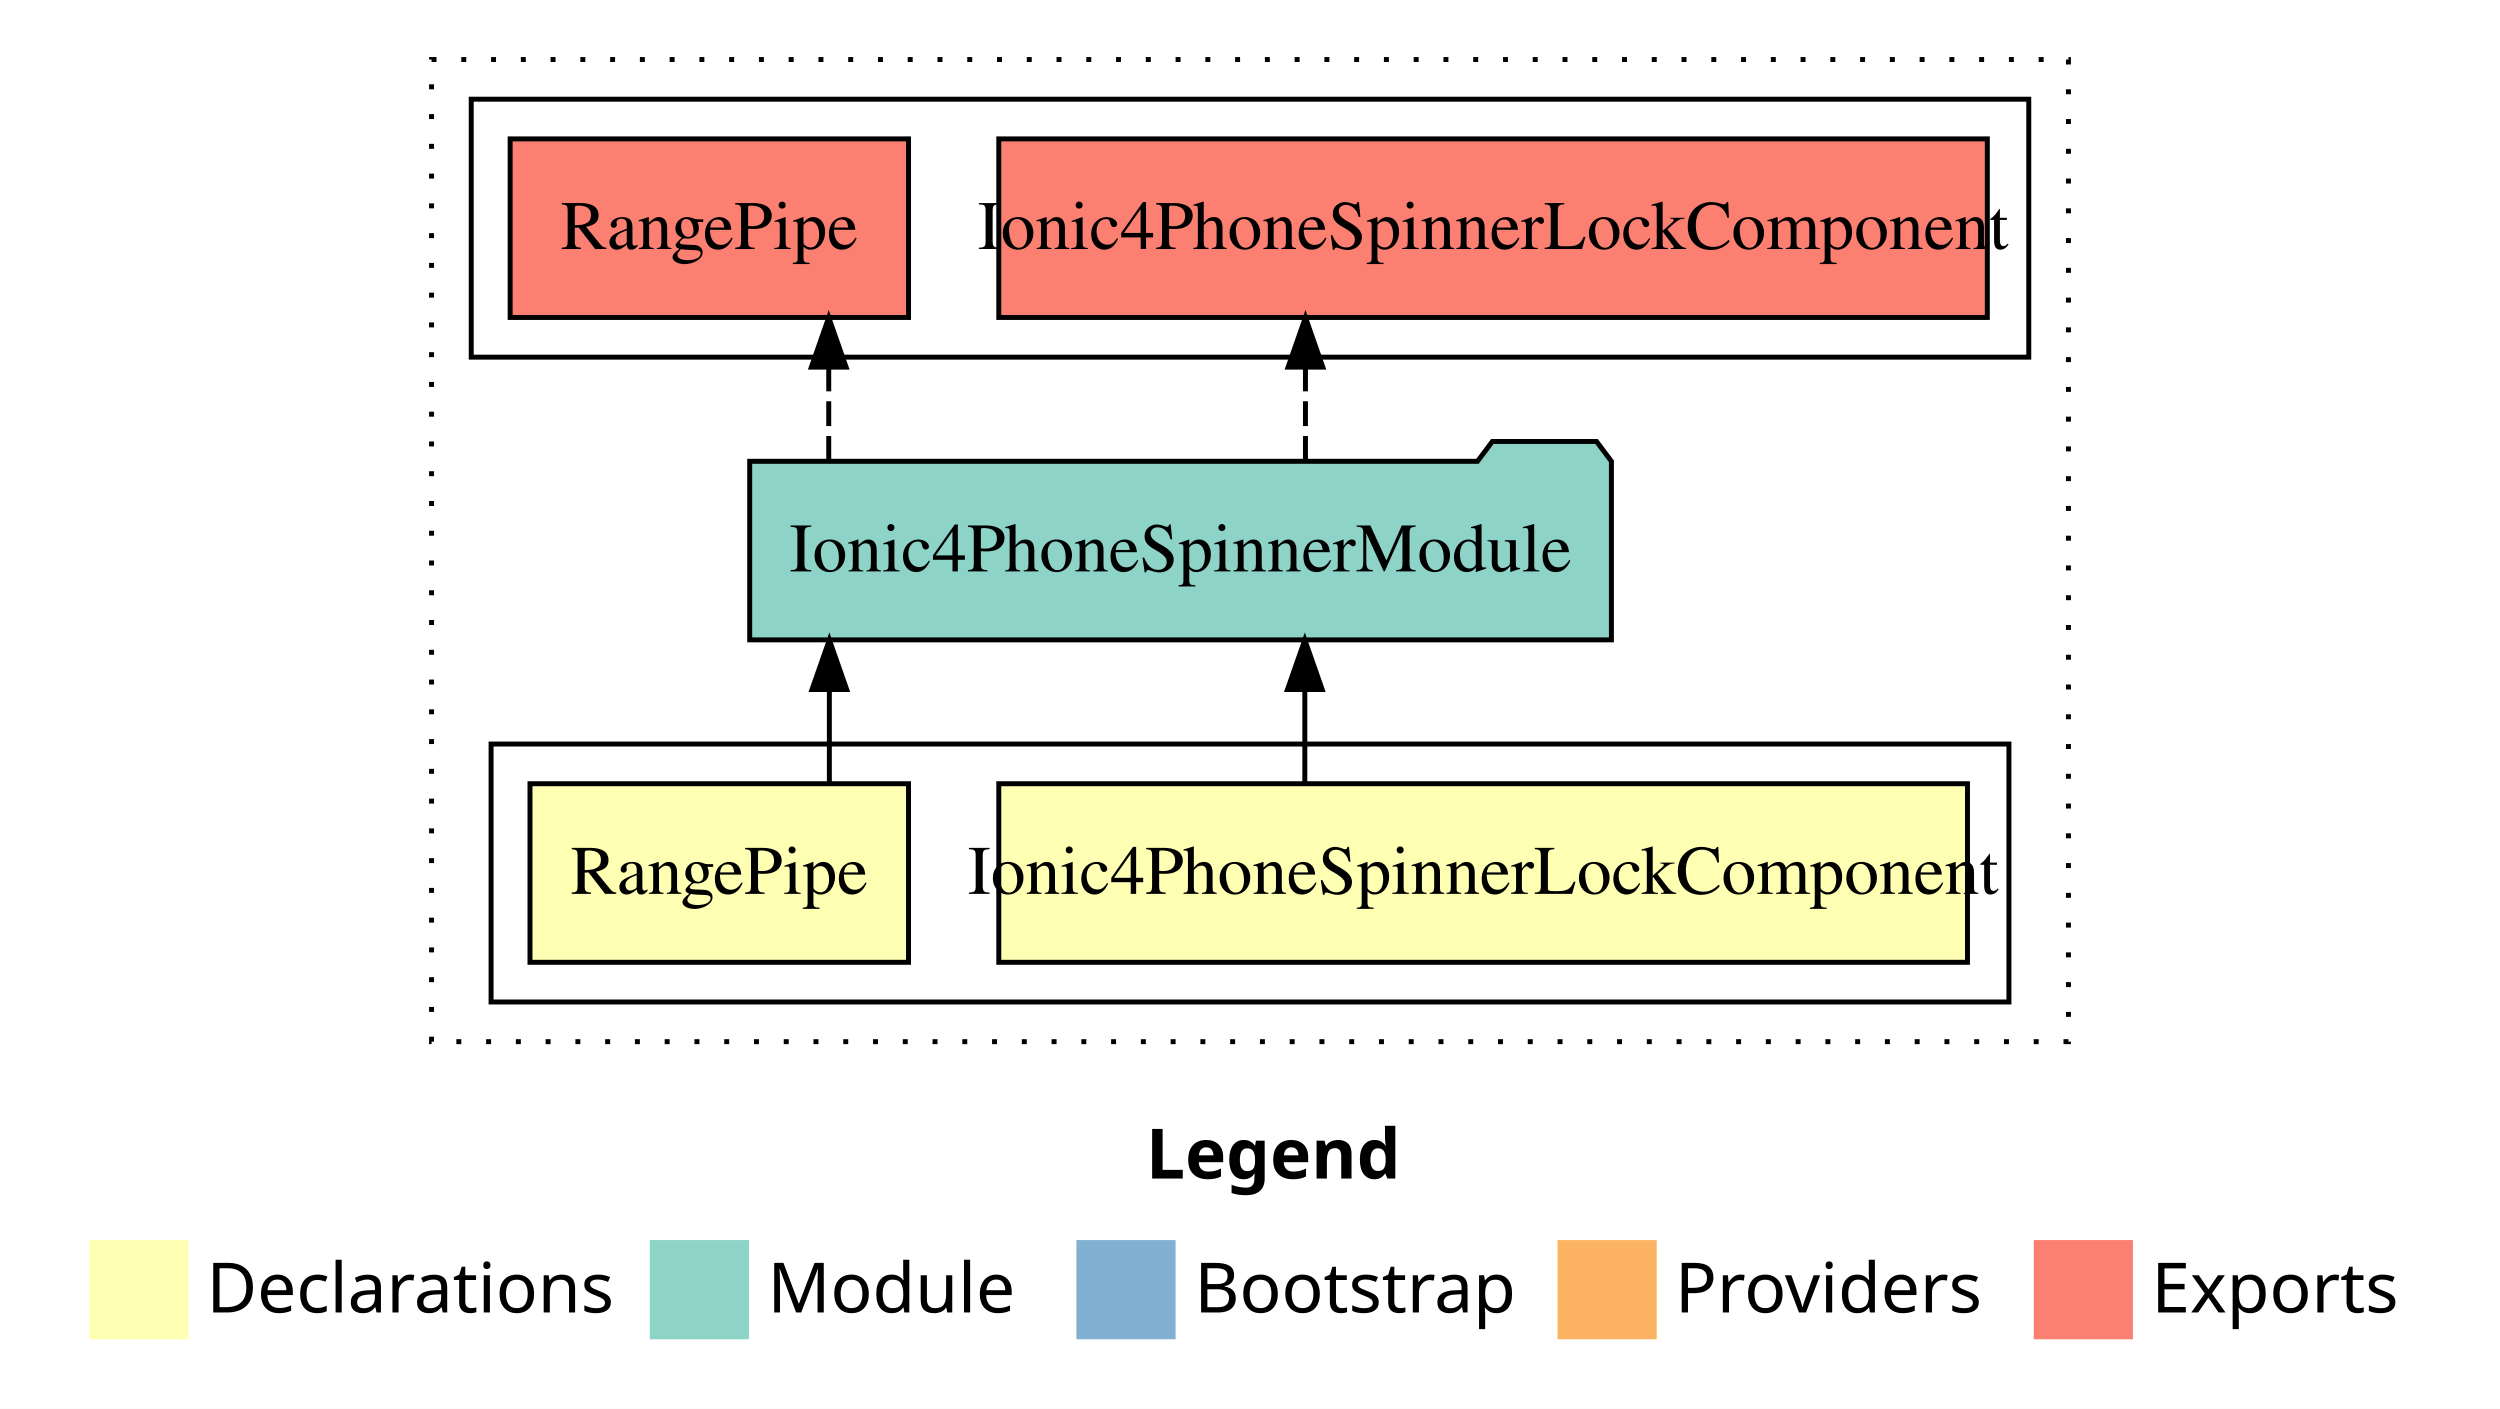
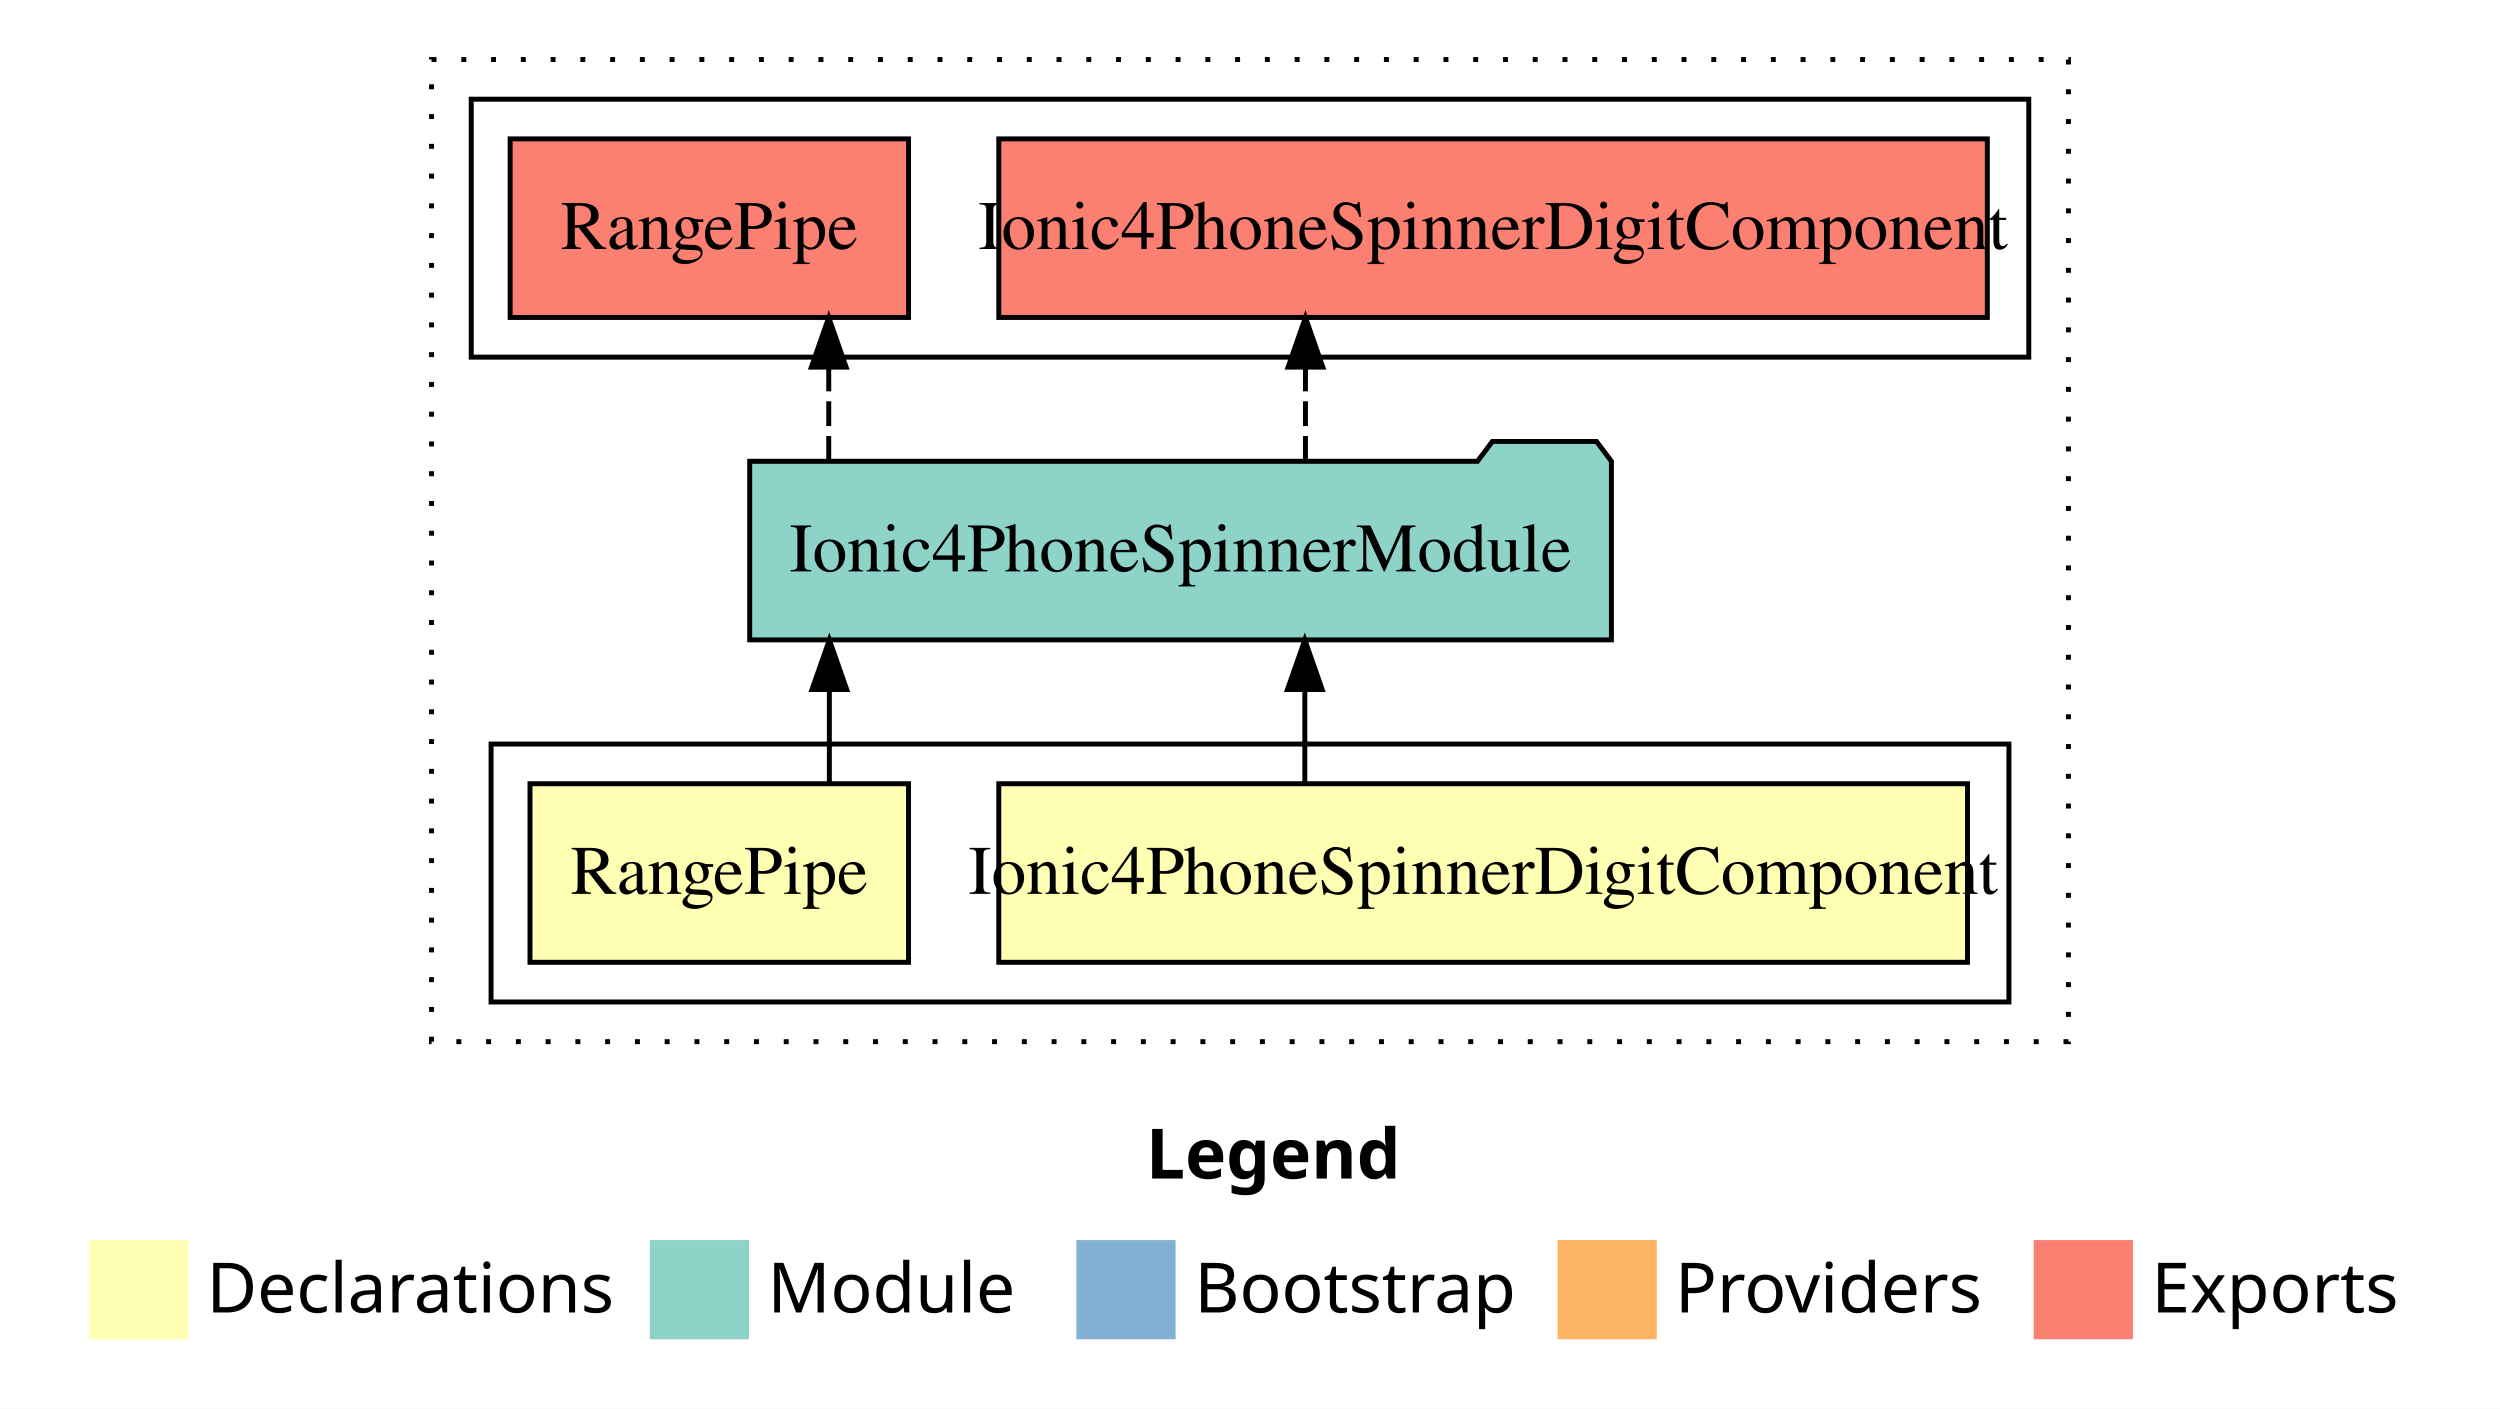
<svg xmlns="http://www.w3.org/2000/svg" width="504pt" height="284pt" viewBox="0.00 0.00 504.00 284.00">
  <g id="graph0" class="graph" transform="scale(1 1) rotate(0) translate(4 280)">
    <polygon fill="#ffffff" stroke="transparent" points="-4,4 -4,-280 500,-280 500,4 -4,4" />
    <text text-anchor="start" x="227.009" y="-42.4" font-family="sans-serif" font-weight="bold" font-size="14.00" fill="#000000">Legend</text>
    <polygon fill="#ffffb3" stroke="transparent" points="14,-10 14,-30 34,-30 34,-10 14,-10" />
    <text text-anchor="start" x="37.629" y="-15.4" font-family="sans-serif" font-size="14.00" fill="#000000">  Declarations</text>
    <polygon fill="#8dd3c7" stroke="transparent" points="127,-10 127,-30 147,-30 147,-10 127,-10" />
    <text text-anchor="start" x="150.725" y="-15.4" font-family="sans-serif" font-size="14.00" fill="#000000">  Module</text>
    <polygon fill="#80b1d3" stroke="transparent" points="213,-10 213,-30 233,-30 233,-10 213,-10" />
    <text text-anchor="start" x="236.781" y="-15.4" font-family="sans-serif" font-size="14.00" fill="#000000">  Bootstrap</text>
    <polygon fill="#fdb462" stroke="transparent" points="310,-10 310,-30 330,-30 330,-10 310,-10" />
    <text text-anchor="start" x="333.673" y="-15.4" font-family="sans-serif" font-size="14.00" fill="#000000">  Providers</text>
    <polygon fill="#fb8072" stroke="transparent" points="406,-10 406,-30 426,-30 426,-10 406,-10" />
    <text text-anchor="start" x="429.726" y="-15.4" font-family="sans-serif" font-size="14.00" fill="#000000">  Exports</text>
    <g id="clust1" class="cluster">
      <polygon fill="none" stroke="#000000" stroke-dasharray="1,5" points="83,-70 83,-268 413,-268 413,-70 83,-70" />
    </g>
    <g id="clust2" class="cluster">
      <polygon fill="none" stroke="#000000" points="95,-78 95,-130 401,-130 401,-78 95,-78" />
    </g>
    <g id="clust6" class="cluster">
      <polygon fill="none" stroke="#000000" points="91,-208 91,-260 405,-260 405,-208 91,-208" />
    </g>
    <g id="node1" class="node">
      <polygon fill="#ffffb3" stroke="#000000" points="392.644,-122 197.356,-122 197.356,-86 392.644,-86 392.644,-122" />
-       <text text-anchor="middle" x="295" y="-99.8" font-family="Times,serif" font-size="14.00" fill="#000000">Ionic4PhoneSpinnerLockComponent</text>
+       <text text-anchor="middle" x="295" y="-99.8" font-family="Times,serif" font-size="14.00" fill="#000000">Ionic4PhoneSpinnerDigitComponent</text>
    </g>
    <g id="node3" class="node">
      <polygon fill="#8dd3c7" stroke="#000000" points="320.861,-187 317.861,-191 296.861,-191 293.861,-187 147.139,-187 147.139,-151 320.861,-151 320.861,-187" />
      <text text-anchor="middle" x="234" y="-164.8" font-family="Times,serif" font-size="14.00" fill="#000000">Ionic4PhoneSpinnerModule</text>
    </g>
    <g id="edge1" class="edge">
      <path fill="none" stroke="#000000" d="M259.054,-122.106C259.054,-122.106 259.054,-140.991 259.054,-140.991" />
      <polygon fill="#000000" stroke="#000000" points="255.554,-140.991 259.054,-150.991 262.554,-140.991 255.554,-140.991" />
    </g>
    <g id="node2" class="node">
      <polygon fill="#ffffb3" stroke="#000000" points="179.154,-122 102.846,-122 102.846,-86 179.154,-86 179.154,-122" />
      <text text-anchor="middle" x="141" y="-99.8" font-family="Times,serif" font-size="14.00" fill="#000000">RangePipe</text>
    </g>
    <g id="edge2" class="edge">
      <path fill="none" stroke="#000000" d="M163.198,-122.106C163.198,-122.106 163.198,-140.991 163.198,-140.991" />
      <polygon fill="#000000" stroke="#000000" points="159.698,-140.991 163.198,-150.991 166.698,-140.991 159.698,-140.991" />
    </g>
    <g id="node4" class="node">
      <polygon fill="#fb8072" stroke="#000000" points="396.644,-252 197.356,-252 197.356,-216 396.644,-216 396.644,-252" />
-       <text text-anchor="middle" x="297" y="-229.8" font-family="Times,serif" font-size="14.00" fill="#000000">Ionic4PhoneSpinnerLockComponent </text>
+       <text text-anchor="middle" x="297" y="-229.8" font-family="Times,serif" font-size="14.00" fill="#000000">Ionic4PhoneSpinnerDigitComponent </text>
    </g>
    <g id="edge3" class="edge">
      <path fill="none" stroke="#000000" stroke-dasharray="5,2" d="M259.179,-187.106C259.179,-187.106 259.179,-205.991 259.179,-205.991" />
      <polygon fill="#000000" stroke="#000000" points="255.679,-205.991 259.179,-215.991 262.679,-205.991 255.679,-205.991" />
    </g>
    <g id="node5" class="node">
      <polygon fill="#fb8072" stroke="#000000" points="179.154,-252 98.846,-252 98.846,-216 179.154,-216 179.154,-252" />
      <text text-anchor="middle" x="139" y="-229.8" font-family="Times,serif" font-size="14.00" fill="#000000">RangePipe </text>
    </g>
    <g id="edge4" class="edge">
      <path fill="none" stroke="#000000" stroke-dasharray="5,2" d="M163.073,-187.106C163.073,-187.106 163.073,-205.991 163.073,-205.991" />
      <polygon fill="#000000" stroke="#000000" points="159.573,-205.991 163.073,-215.991 166.573,-205.991 159.573,-205.991" />
    </g>
  </g>
</svg>
